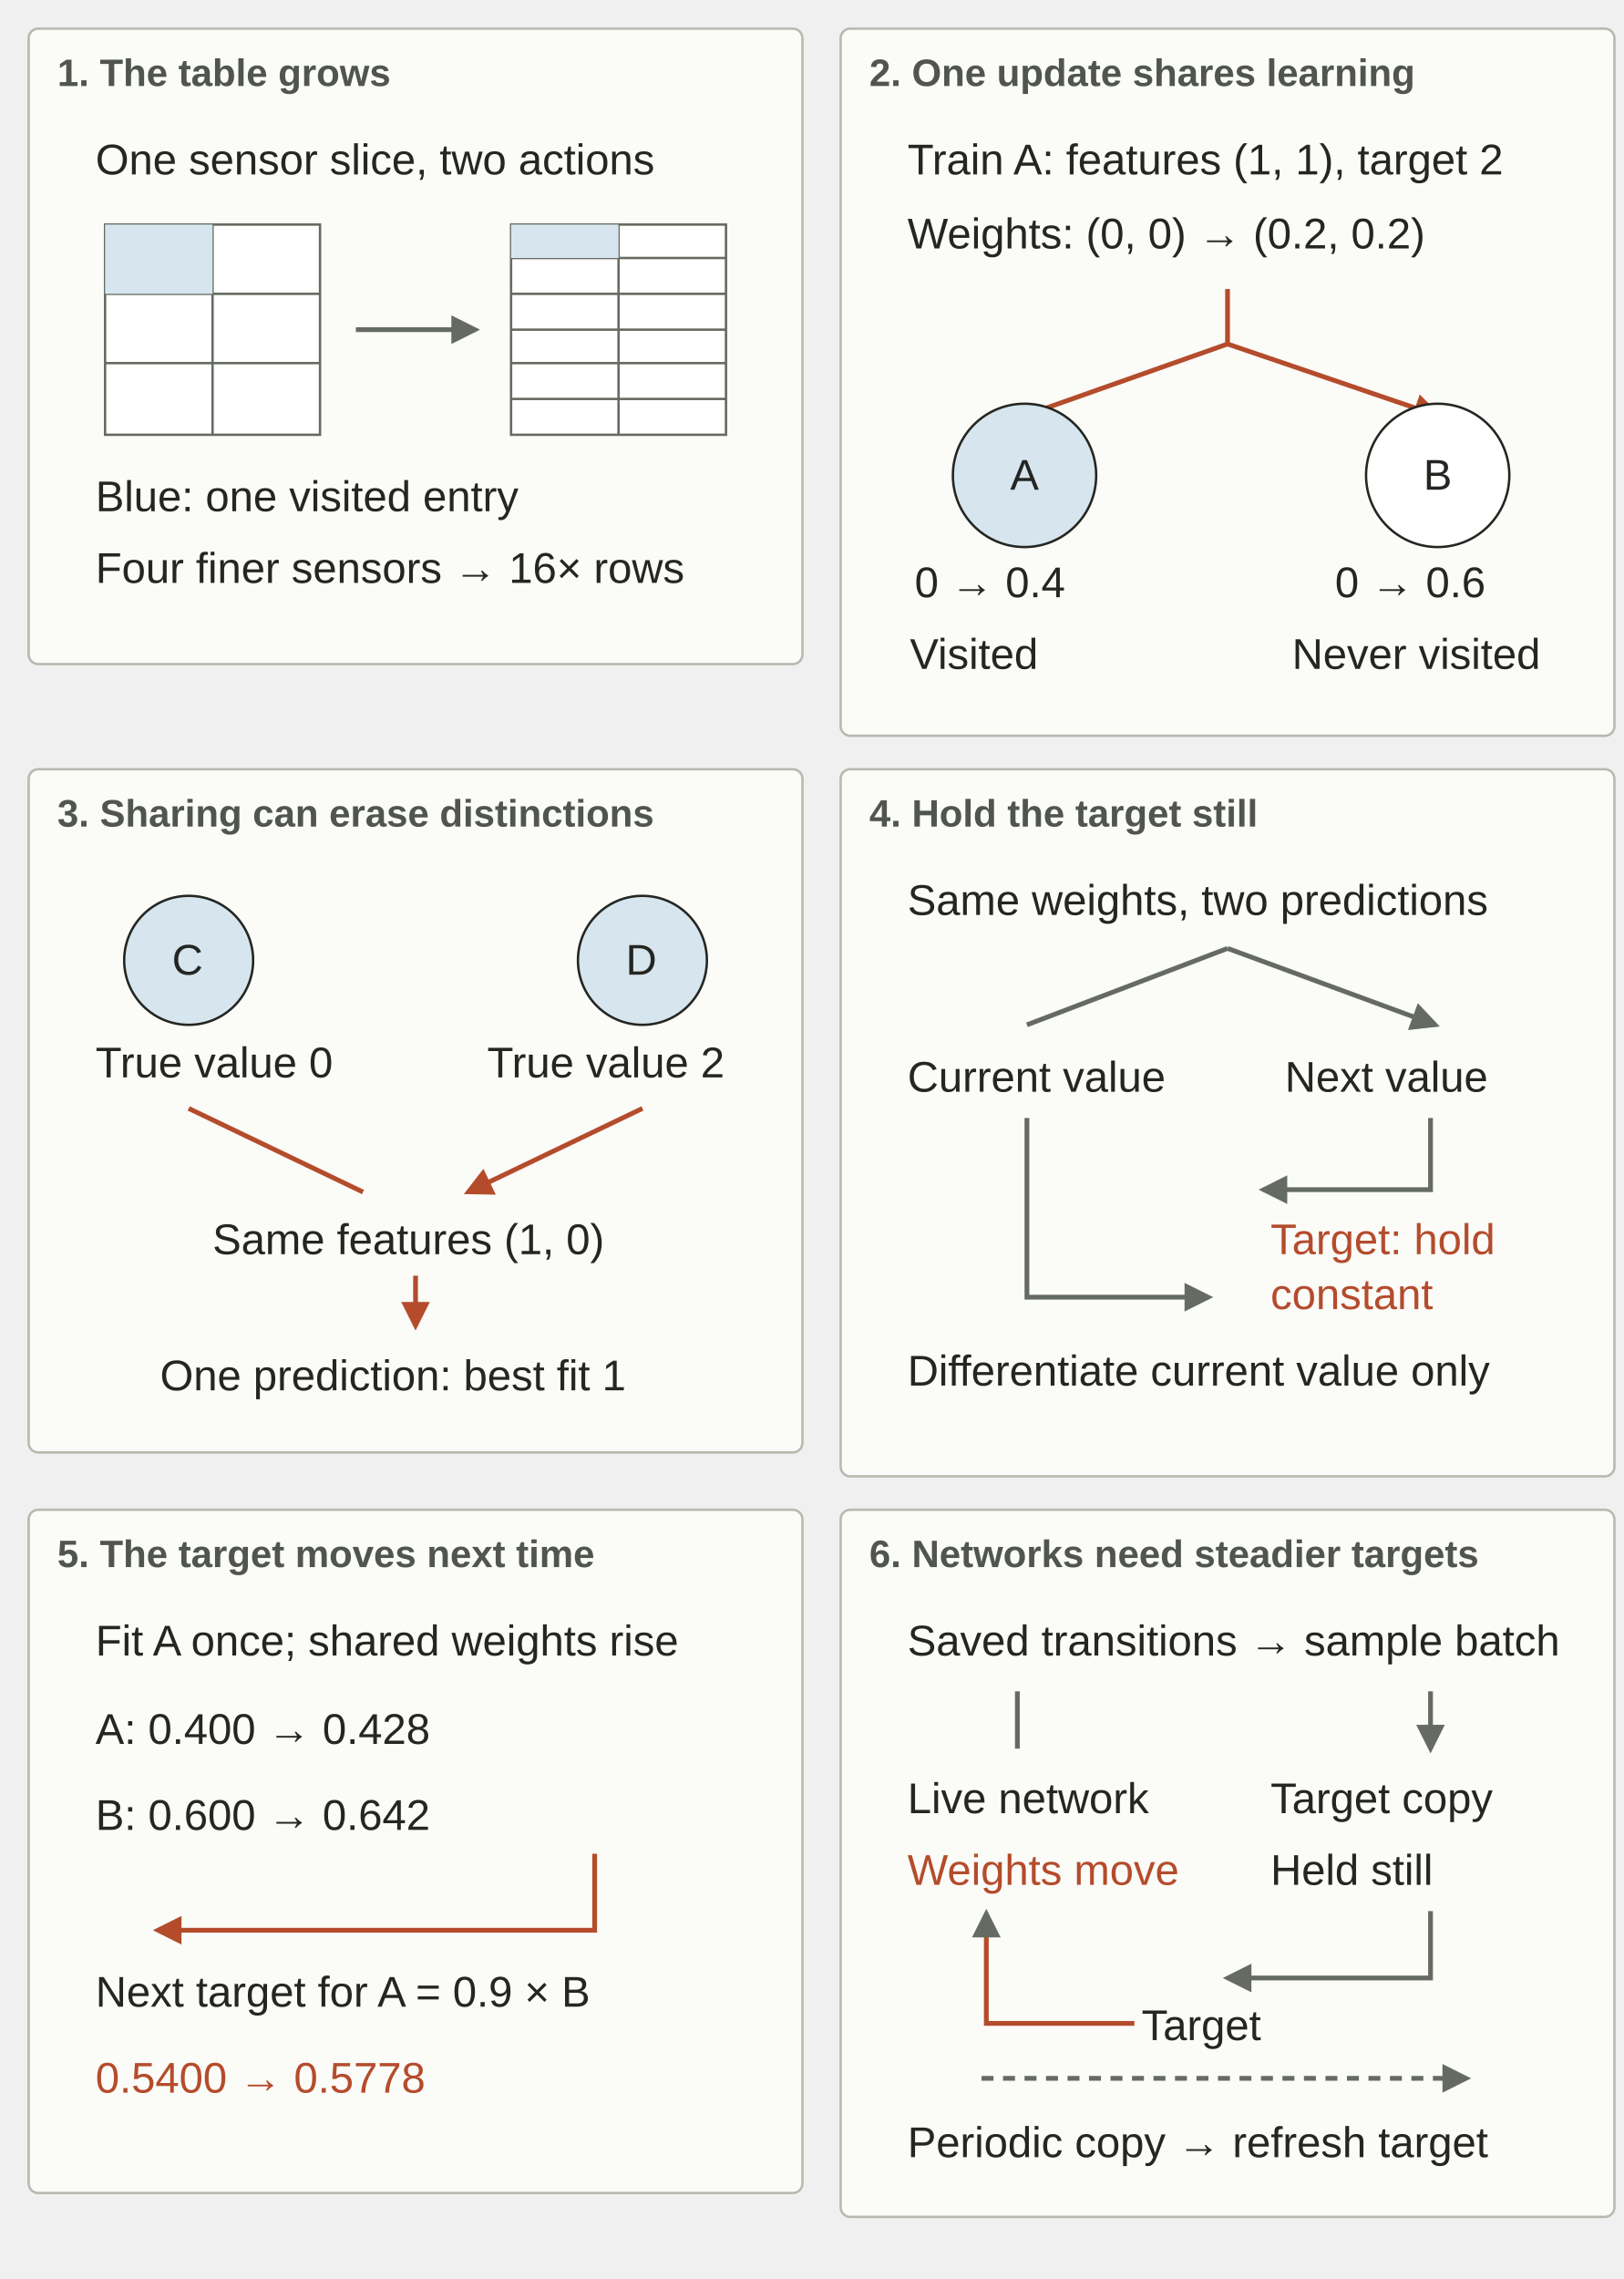
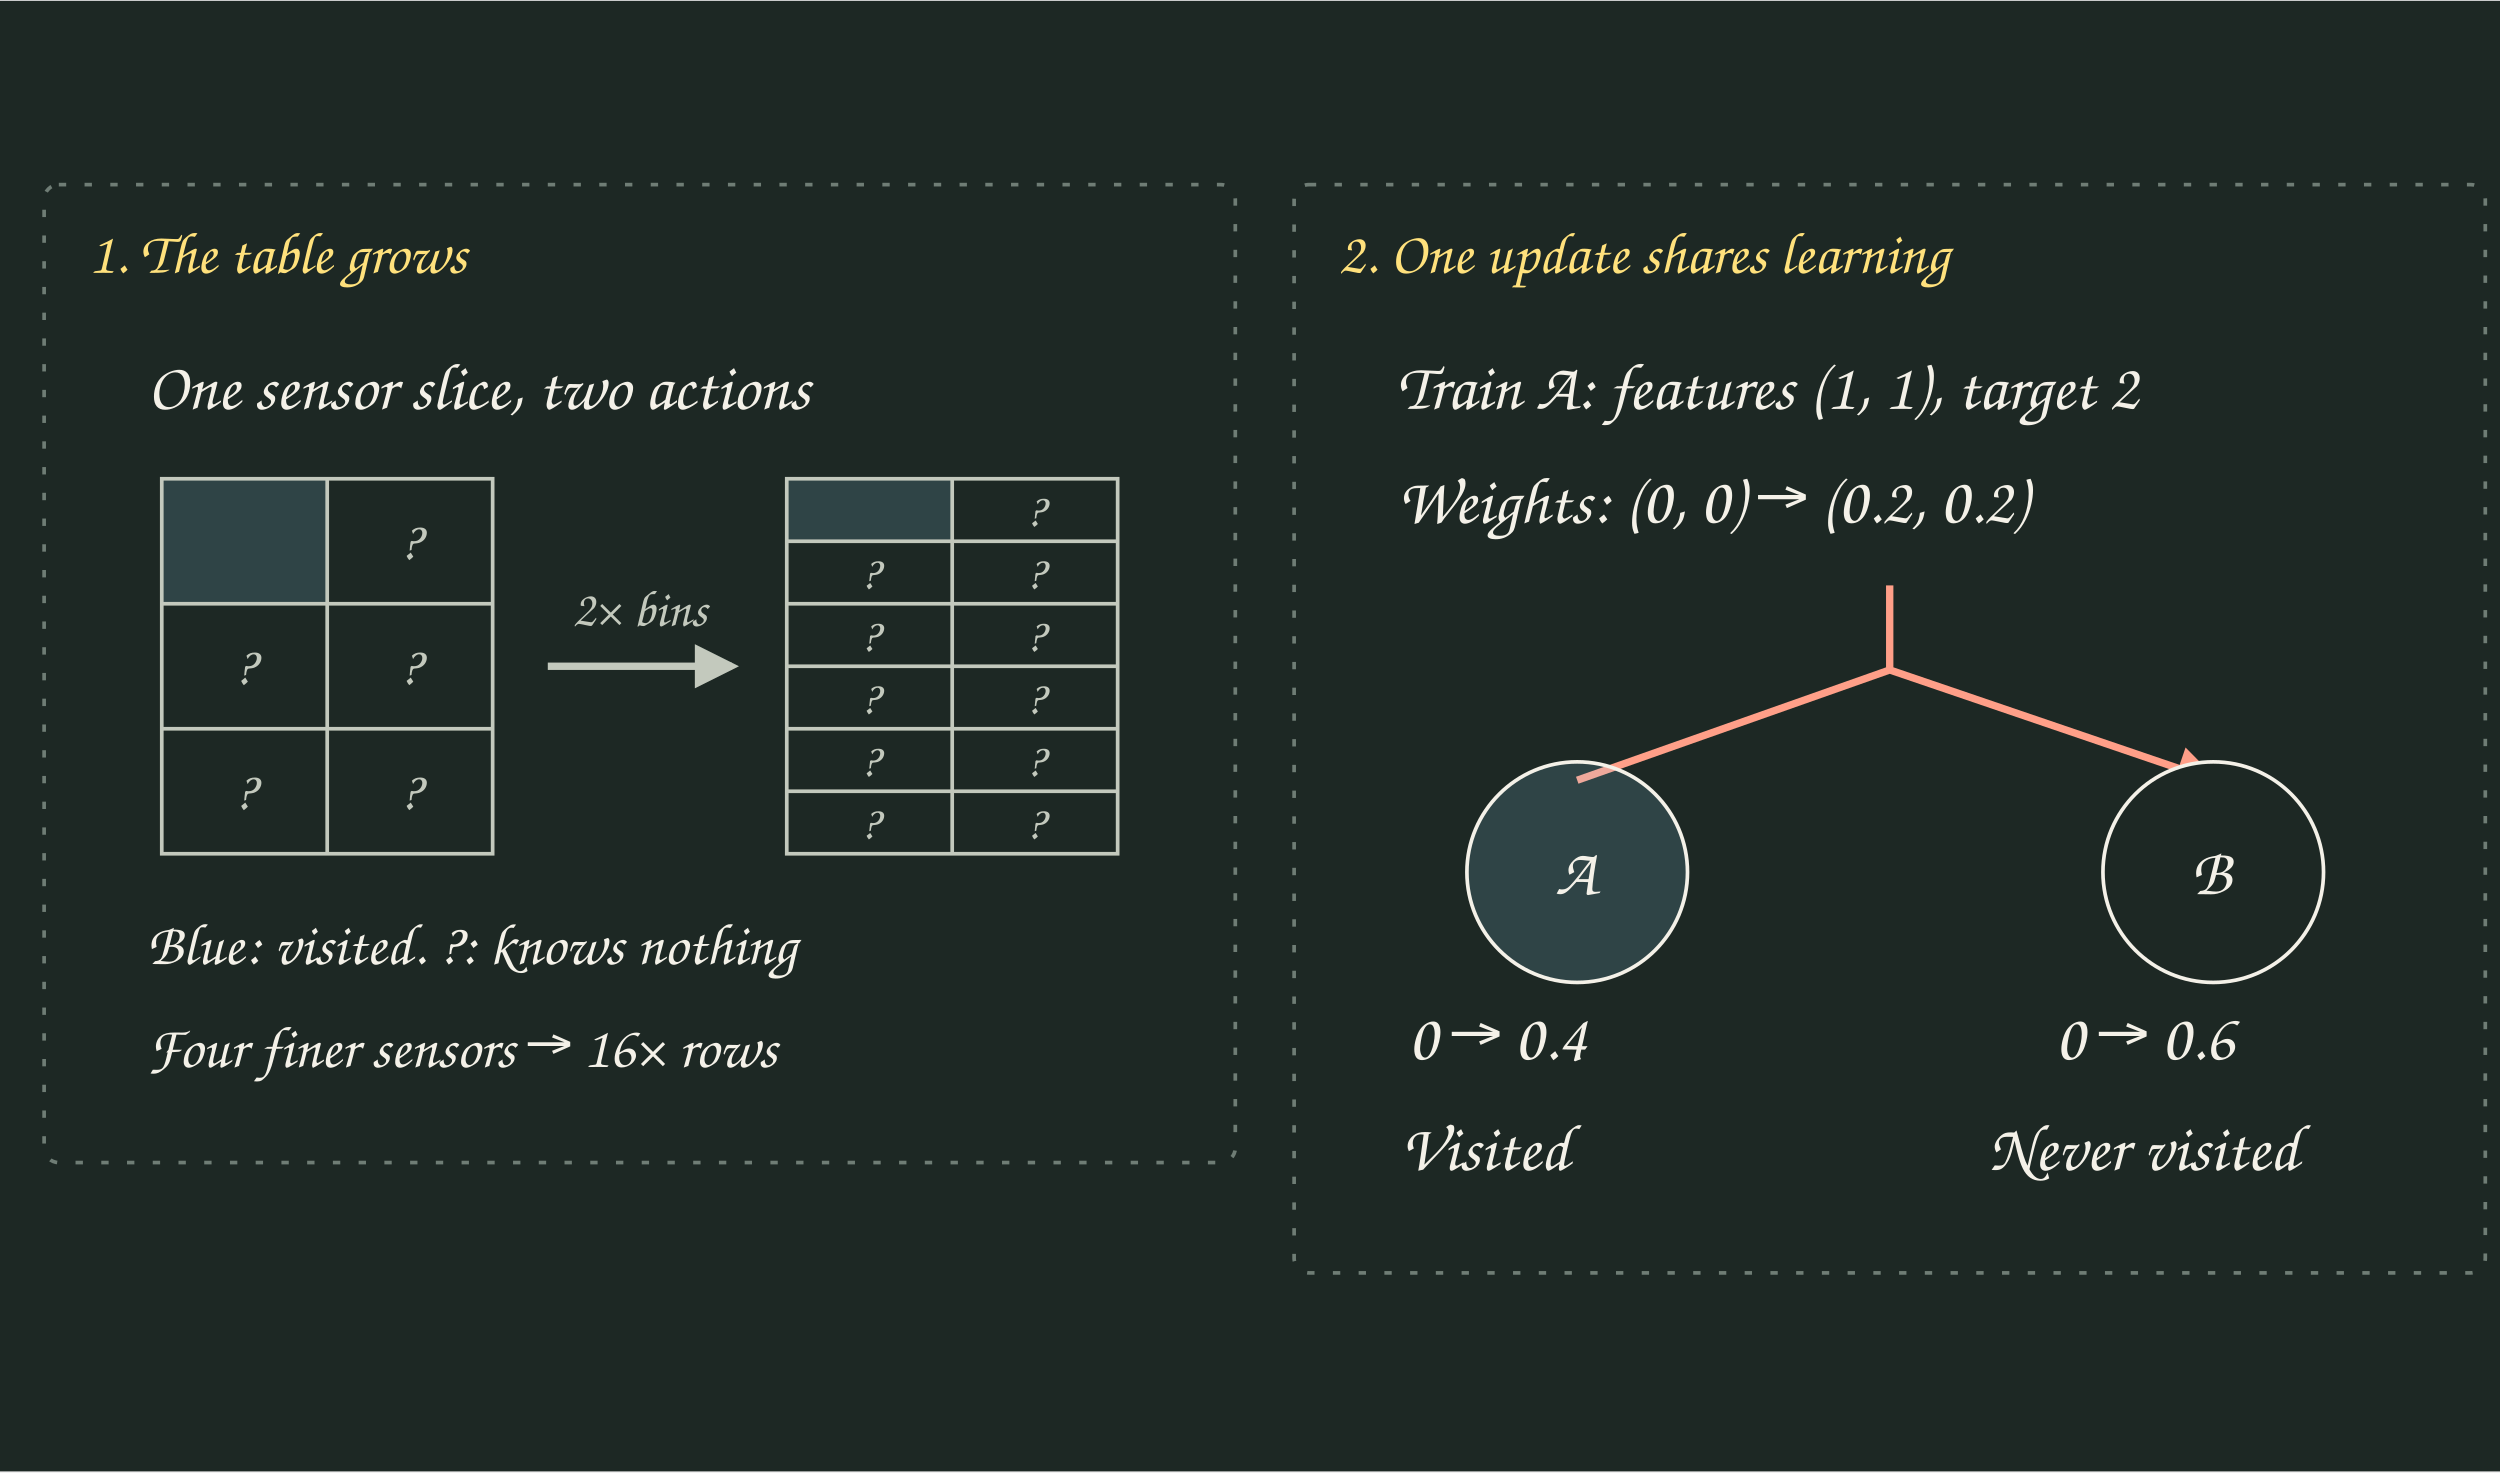
- <svg xmlns="http://www.w3.org/2000/svg" preserveAspectRatio="xMidYMid meet" class="rc-svg" viewBox="0 0 680 954" role="img" aria-label="Whole mechanism map: Function approximation: share a value, share an error">
-   <style>.rls-panel-title{font-family:Arial,sans-serif;font-size:16px;font-weight:700;fill:#50554e}</style>
+ <svg xmlns="http://www.w3.org/2000/svg" viewBox="0 -38 680 400" width="720" height="424" role="img" aria-label="Function approximation: finer bins multiply table rows, and one update on A also moves never visited B from 0 to 0.6">
+   <rect x="0" y="-38" width="680" height="400" fill="#1d2824" />
  <g class="rc-panel" data-panel="scale">
-     <rect x="12" y="12" width="324" height="266" rx="4" fill="#fbfbf8" stroke="#b6baaf" />
-     <text class="rls-panel-title" x="24" y="36">1. The table grows</text>
+     <rect x="12" y="12" width="324" height="266" rx="4" fill="none" stroke="#6f7d75" stroke-dasharray="2 5" />
+     <text font-family="'Chalkboard SE','Comic Sans MS',cursive" font-size="16" fill="#ffe17c" x="24" y="36">1. The table grows</text>
    <svg x="24" y="46" height="220" width="300" viewBox="0 0 300 220" role="img" aria-labelledby="canvas-3-0-f3-scale-title">
      <defs>
        <marker id="canvas-3-0-f3-scale-arr" markerWidth="6" markerHeight="6" refX="5" refY="3" orient="auto">
-           <path d="M0 0L6 3L0 6" fill="#656b62" />
+           <path d="M0 0L6 3L0 6" fill="#c3c9bd" />
        </marker>
      </defs>
-       <g font-family="Arial,sans-serif" font-size="18" fill="#242622">
+       <g font-family="'Chalkboard SE','Comic Sans MS','Patrick Hand',cursive" font-size="18" fill="#f4f1e8">
        <text x="16" y="27">One sensor slice, two actions</text>
-         <g fill="#fff" stroke="#656b62">
-           <path d="M20 48H110V136H20Z M65 48V136 M20 77H110 M20 106H110" />
-           <path d="M190 48H280V136H190Z M235 48V136 M190 62H280 M190 77H280 M190 92H280 M190 106H280 M190 121H280" />
+         <rect x="20" y="46" width="45" height="34" fill="rgba(147,212,255,0.16)" />
+         <rect x="190" y="46" width="45" height="17" fill="rgba(147,212,255,0.16)" />
+         <g fill="none" stroke="#c3c9bd">
+           <path d="M20 46H110V148H20Z M65 46V148 M20 80H110 M20 114H110" />
+           <path d="M190 46H280V148H190Z M235 46V148 M190 63H280 M190 80H280 M190 97H280 M190 114H280 M190 131H280" />
        </g>
-         <path d="M125 92H175" stroke="#656b62" stroke-width="2" marker-end="url(#canvas-3-0-f3-scale-arr)" />
-         <rect x="20" y="48" width="45" height="29" fill="#d7e5ee" />
-         <rect x="190" y="48" width="45" height="14" fill="#d7e5ee" />
-         <text x="16" y="168">Blue: one visited entry</text>
-         <text x="16" y="198">Four finer sensors → 16× rows</text>
+         <text x="87.5" y="68" font-size="15" text-anchor="middle" fill="#c3c9bd">?</text>
+         <text x="42.5" y="102" font-size="15" text-anchor="middle" fill="#c3c9bd">?</text>
+         <text x="87.5" y="102" font-size="15" text-anchor="middle" fill="#c3c9bd">?</text>
+         <text x="42.5" y="136" font-size="15" text-anchor="middle" fill="#c3c9bd">?</text>
+         <text x="87.5" y="136" font-size="15" text-anchor="middle" fill="#c3c9bd">?</text>
+         <text x="257.5" y="59.0" font-size="13" text-anchor="middle" fill="#c3c9bd">?</text>
+         <text x="212.5" y="76.0" font-size="13" text-anchor="middle" fill="#c3c9bd">?</text>
+         <text x="257.5" y="76.0" font-size="13" text-anchor="middle" fill="#c3c9bd">?</text>
+         <text x="212.5" y="93.0" font-size="13" text-anchor="middle" fill="#c3c9bd">?</text>
+         <text x="257.5" y="93.0" font-size="13" text-anchor="middle" fill="#c3c9bd">?</text>
+         <text x="212.5" y="110.0" font-size="13" text-anchor="middle" fill="#c3c9bd">?</text>
+         <text x="257.5" y="110.0" font-size="13" text-anchor="middle" fill="#c3c9bd">?</text>
+         <text x="212.5" y="127.0" font-size="13" text-anchor="middle" fill="#c3c9bd">?</text>
+         <text x="257.5" y="127.0" font-size="13" text-anchor="middle" fill="#c3c9bd">?</text>
+         <text x="212.5" y="144.0" font-size="13" text-anchor="middle" fill="#c3c9bd">?</text>
+         <text x="257.5" y="144.0" font-size="13" text-anchor="middle" fill="#c3c9bd">?</text>
+         <path d="M125 97H175" stroke="#c3c9bd" stroke-width="2" marker-end="url(#canvas-3-0-f3-scale-arr)" />
+         <text x="150" y="86" font-size="14" text-anchor="middle" fill="#c3c9bd">2× bins</text>
+         <text x="16" y="178" font-size="16">Blue: visited. ?: knows nothing</text>
+         <text x="16" y="206" font-size="16">Four finer sensors → 16× rows</text>
      </g>
    </svg>
  </g>
  <g class="rc-panel" data-panel="linear">
-     <rect x="352" y="12" width="324" height="296" rx="4" fill="#fbfbf8" stroke="#b6baaf" />
-     <text class="rls-panel-title" x="364" y="36">2. One update shares learning</text>
+     <rect x="352" y="12" width="324" height="296" rx="4" fill="none" stroke="#6f7d75" stroke-dasharray="2 5" />
+     <text font-family="'Chalkboard SE','Comic Sans MS',cursive" font-size="16" fill="#ffe17c" x="364" y="36">2. One update shares learning</text>
    <svg x="364" y="46" height="250" width="300" viewBox="0 0 300 250" role="img" aria-labelledby="canvas-3-1-f3-linear-title">
      <defs>
        <marker id="canvas-3-1-f3-linear-arr" markerWidth="6" markerHeight="6" refX="5" refY="3" orient="auto">
-           <path d="M0 0L6 3L0 6" fill="#b44c2c" />
+           <path d="M0 0L6 3L0 6" fill="#ff9f88" />
        </marker>
      </defs>
-       <g font-family="Arial,sans-serif" font-size="18" fill="#242622">
+       <g font-family="'Chalkboard SE','Comic Sans MS','Patrick Hand',cursive" font-size="18" fill="#f4f1e8">
        <text x="16" y="27">Train A: features (1, 1), target 2</text>
        <text x="16" y="58">Weights: (0, 0) → (0.2, 0.2)</text>
-         <path d="M150 75V98M150 98L65 128M150 98L238 128" fill="none" stroke="#b44c2c" stroke-width="2" marker-end="url(#canvas-3-1-f3-linear-arr)" />
-         <circle cx="65" cy="153" r="30" fill="#d7e5ee" stroke="#242622" />
-         <circle cx="238" cy="153" r="30" fill="#fff" stroke="#242622" />
+         <path d="M150 75V98M150 98L65 128M150 98L238 128" fill="none" stroke="#ff9f88" stroke-width="2" marker-end="url(#canvas-3-1-f3-linear-arr)" />
+         <circle cx="65" cy="153" r="30" fill="rgba(147,212,255,0.16)" stroke="#f4f1e8" />
+         <circle cx="238" cy="153" r="30" fill="#1d2824" stroke="#f4f1e8" />
        <text x="59" y="159">A</text>
        <text x="232" y="159">B</text>
        <text x="19" y="204">0 → 0.4</text>
        <text x="195" y="204">0 → 0.6</text>
        <text x="17" y="234">Visited</text>
        <text x="177" y="234">Never visited</text>
      </g>
    </svg>
  </g>
-   <g class="rc-panel" data-panel="alias">
-     <rect x="12" y="322" width="324" height="286" rx="4" fill="#fbfbf8" stroke="#b6baaf" />
-     <text class="rls-panel-title" x="24" y="346">3. Sharing can erase distinctions</text>
-     <svg x="24" y="356" height="240" width="300" viewBox="0 0 300 240" role="img" aria-labelledby="canvas-3-2-f3-alias-title">
-       <defs>
-         <marker id="canvas-3-2-f3-alias-arr" markerWidth="6" markerHeight="6" refX="5" refY="3" orient="auto">
-           <path d="M0 0L6 3L0 6" fill="#b44c2c" />
-         </marker>
-       </defs>
-       <g font-family="Arial,sans-serif" font-size="18" fill="#242622">
-         <circle cx="55" cy="46" r="27" fill="#d7e5ee" stroke="#242622" />
-         <circle cx="245" cy="46" r="27" fill="#d7e5ee" stroke="#242622" />
-         <text x="48" y="52">C</text>
-         <text x="238" y="52">D</text>
-         <text x="16" y="95">True value 0</text>
-         <text x="180" y="95">True value 2</text>
-         <path d="M55 108L128 143M245 108L172 143" stroke="#b44c2c" stroke-width="2" marker-end="url(#canvas-3-2-f3-alias-arr)" />
-         <text x="65" y="169">Same features (1, 0)</text>
-         <path d="M150 178V199" stroke="#b44c2c" stroke-width="2" marker-end="url(#canvas-3-2-f3-alias-arr)" />
-         <text x="43" y="226">One prediction: best fit 1</text>
-       </g>
-     </svg>
-   </g>
-   <g class="rc-panel" data-panel="semigradient">
-     <rect x="352" y="322" width="324" height="296" rx="4" fill="#fbfbf8" stroke="#b6baaf" />
-     <text class="rls-panel-title" x="364" y="346">4. Hold the target still</text>
-     <svg x="364" y="356" height="250" width="300" viewBox="0 0 300 250" role="img" aria-labelledby="canvas-3-3-f3-sg-title">
-       <defs>
-         <marker id="canvas-3-3-f3-sg-arr" markerWidth="6" markerHeight="6" refX="5" refY="3" orient="auto">
-           <path d="M0 0L6 3L0 6" fill="#656b62" />
-         </marker>
-       </defs>
-       <g font-family="Arial,sans-serif" font-size="18" fill="#242622">
-         <text x="16" y="27">Same weights, two predictions</text>
-         <path d="M150 41L66 73M150 41L237 73" stroke="#656b62" stroke-width="2" marker-end="url(#canvas-3-3-f3-sg-arr)" />
-         <text x="16" y="101">Current value</text>
-         <text x="174" y="101">Next value</text>
-         <path d="M235 112V142H165" fill="none" stroke="#656b62" stroke-width="2" marker-end="url(#canvas-3-3-f3-sg-arr)" />
-         <text x="168" y="169" fill="#b44c2c">Target: hold</text>
-         <text x="168" y="192" fill="#b44c2c">constant</text>
-         <path d="M66 112V187H142" fill="none" stroke="#656b62" stroke-width="2" marker-end="url(#canvas-3-3-f3-sg-arr)" />
-         <text x="16" y="224">Differentiate current value only</text>
-       </g>
-     </svg>
-   </g>
-   <g class="rc-panel" data-panel="moving">
-     <rect x="12" y="632" width="324" height="286" rx="4" fill="#fbfbf8" stroke="#b6baaf" />
-     <text class="rls-panel-title" x="24" y="656">5. The target moves next time</text>
-     <svg x="24" y="666" height="240" width="300" viewBox="0 0 300 240" role="img" aria-labelledby="canvas-3-4-f3-move-title">
-       <defs>
-         <marker id="canvas-3-4-f3-move-arr" markerWidth="6" markerHeight="6" refX="5" refY="3" orient="auto">
-           <path d="M0 0L6 3L0 6" fill="#b44c2c" />
-         </marker>
-       </defs>
-       <g font-family="Arial,sans-serif" font-size="18" fill="#242622">
-         <text x="16" y="27">Fit A once; shared weights rise</text>
-         <text x="16" y="64">A: 0.400 → 0.428</text>
-         <text x="16" y="100">B: 0.600 → 0.642</text>
-         <path d="M225 110V142H42" fill="none" stroke="#b44c2c" stroke-width="2" marker-end="url(#canvas-3-4-f3-move-arr)" />
-         <text x="16" y="174">Next target for A = 0.9 × B</text>
-         <text x="16" y="210" fill="#b44c2c">0.5400 → 0.5778</text>
-       </g>
-     </svg>
-   </g>
-   <g class="rc-panel" data-panel="network">
-     <rect x="352" y="632" width="324" height="296" rx="4" fill="#fbfbf8" stroke="#b6baaf" />
-     <text class="rls-panel-title" x="364" y="656">6. Networks need steadier targets</text>
-     <svg x="364" y="666" height="250" width="300" viewBox="0 0 300 250" role="img" aria-labelledby="canvas-3-5-f3-net-title">
-       <defs>
-         <marker id="canvas-3-5-f3-net-arr" markerWidth="6" markerHeight="6" refX="5" refY="3" orient="auto">
-           <path d="M0 0L6 3L0 6" fill="#656b62" />
-         </marker>
-       </defs>
-       <g font-family="Arial,sans-serif" font-size="18" fill="#242622">
-         <text x="16" y="27">Saved transitions → sample batch</text>
-         <path d="M62 42V66M235 42V66" stroke="#656b62" stroke-width="2" marker-end="url(#canvas-3-5-f3-net-arr)" />
-         <text x="16" y="93">Live network</text>
-         <text x="168" y="93">Target copy</text>
-         <text x="16" y="123" fill="#b44c2c">Weights move</text>
-         <text x="168" y="123">Held still</text>
-         <path d="M235 134V162H150" fill="none" stroke="#656b62" stroke-width="2" marker-end="url(#canvas-3-5-f3-net-arr)" />
-         <text x="114" y="188">Target</text>
-         <path d="M111 181H49V135" fill="none" stroke="#b44c2c" stroke-width="2" marker-end="url(#canvas-3-5-f3-net-arr)" />
-         <path d="M47 204H250" stroke="#656b62" stroke-dasharray="5 4" stroke-width="2" marker-end="url(#canvas-3-5-f3-net-arr)" />
-         <text x="16" y="237">Periodic copy → refresh target</text>
-       </g>
-     </svg>
-   </g>
</svg>
